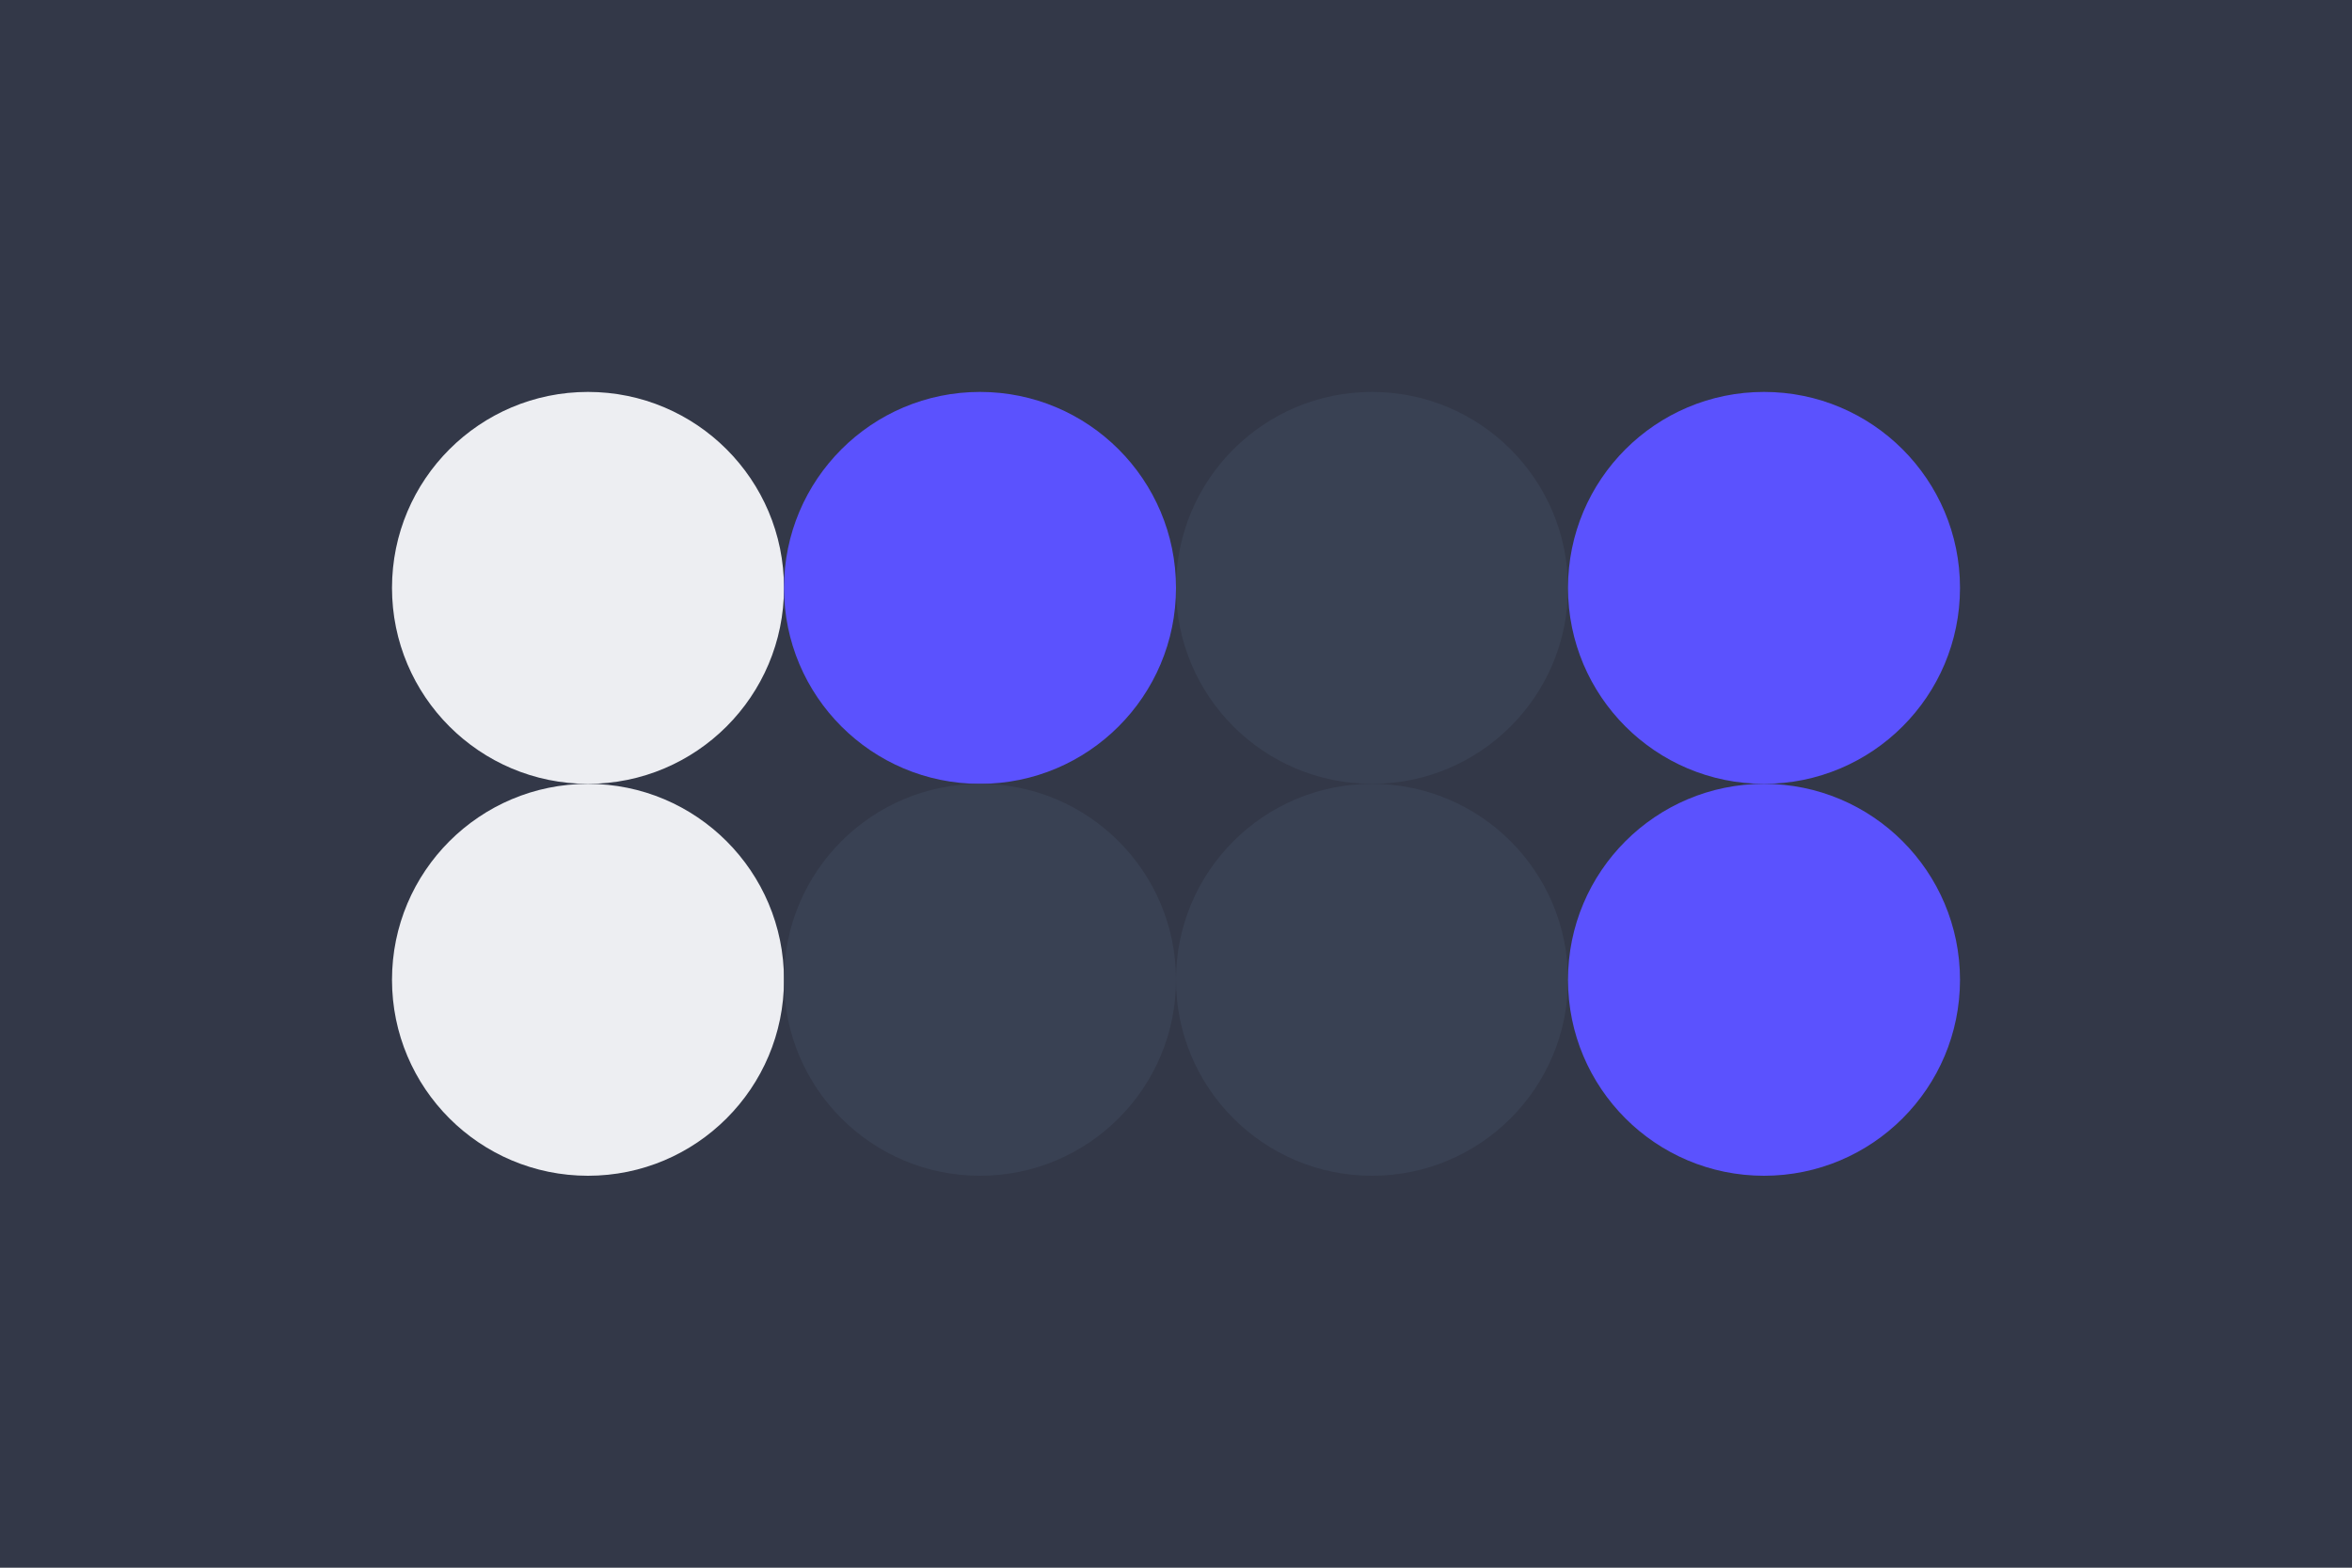
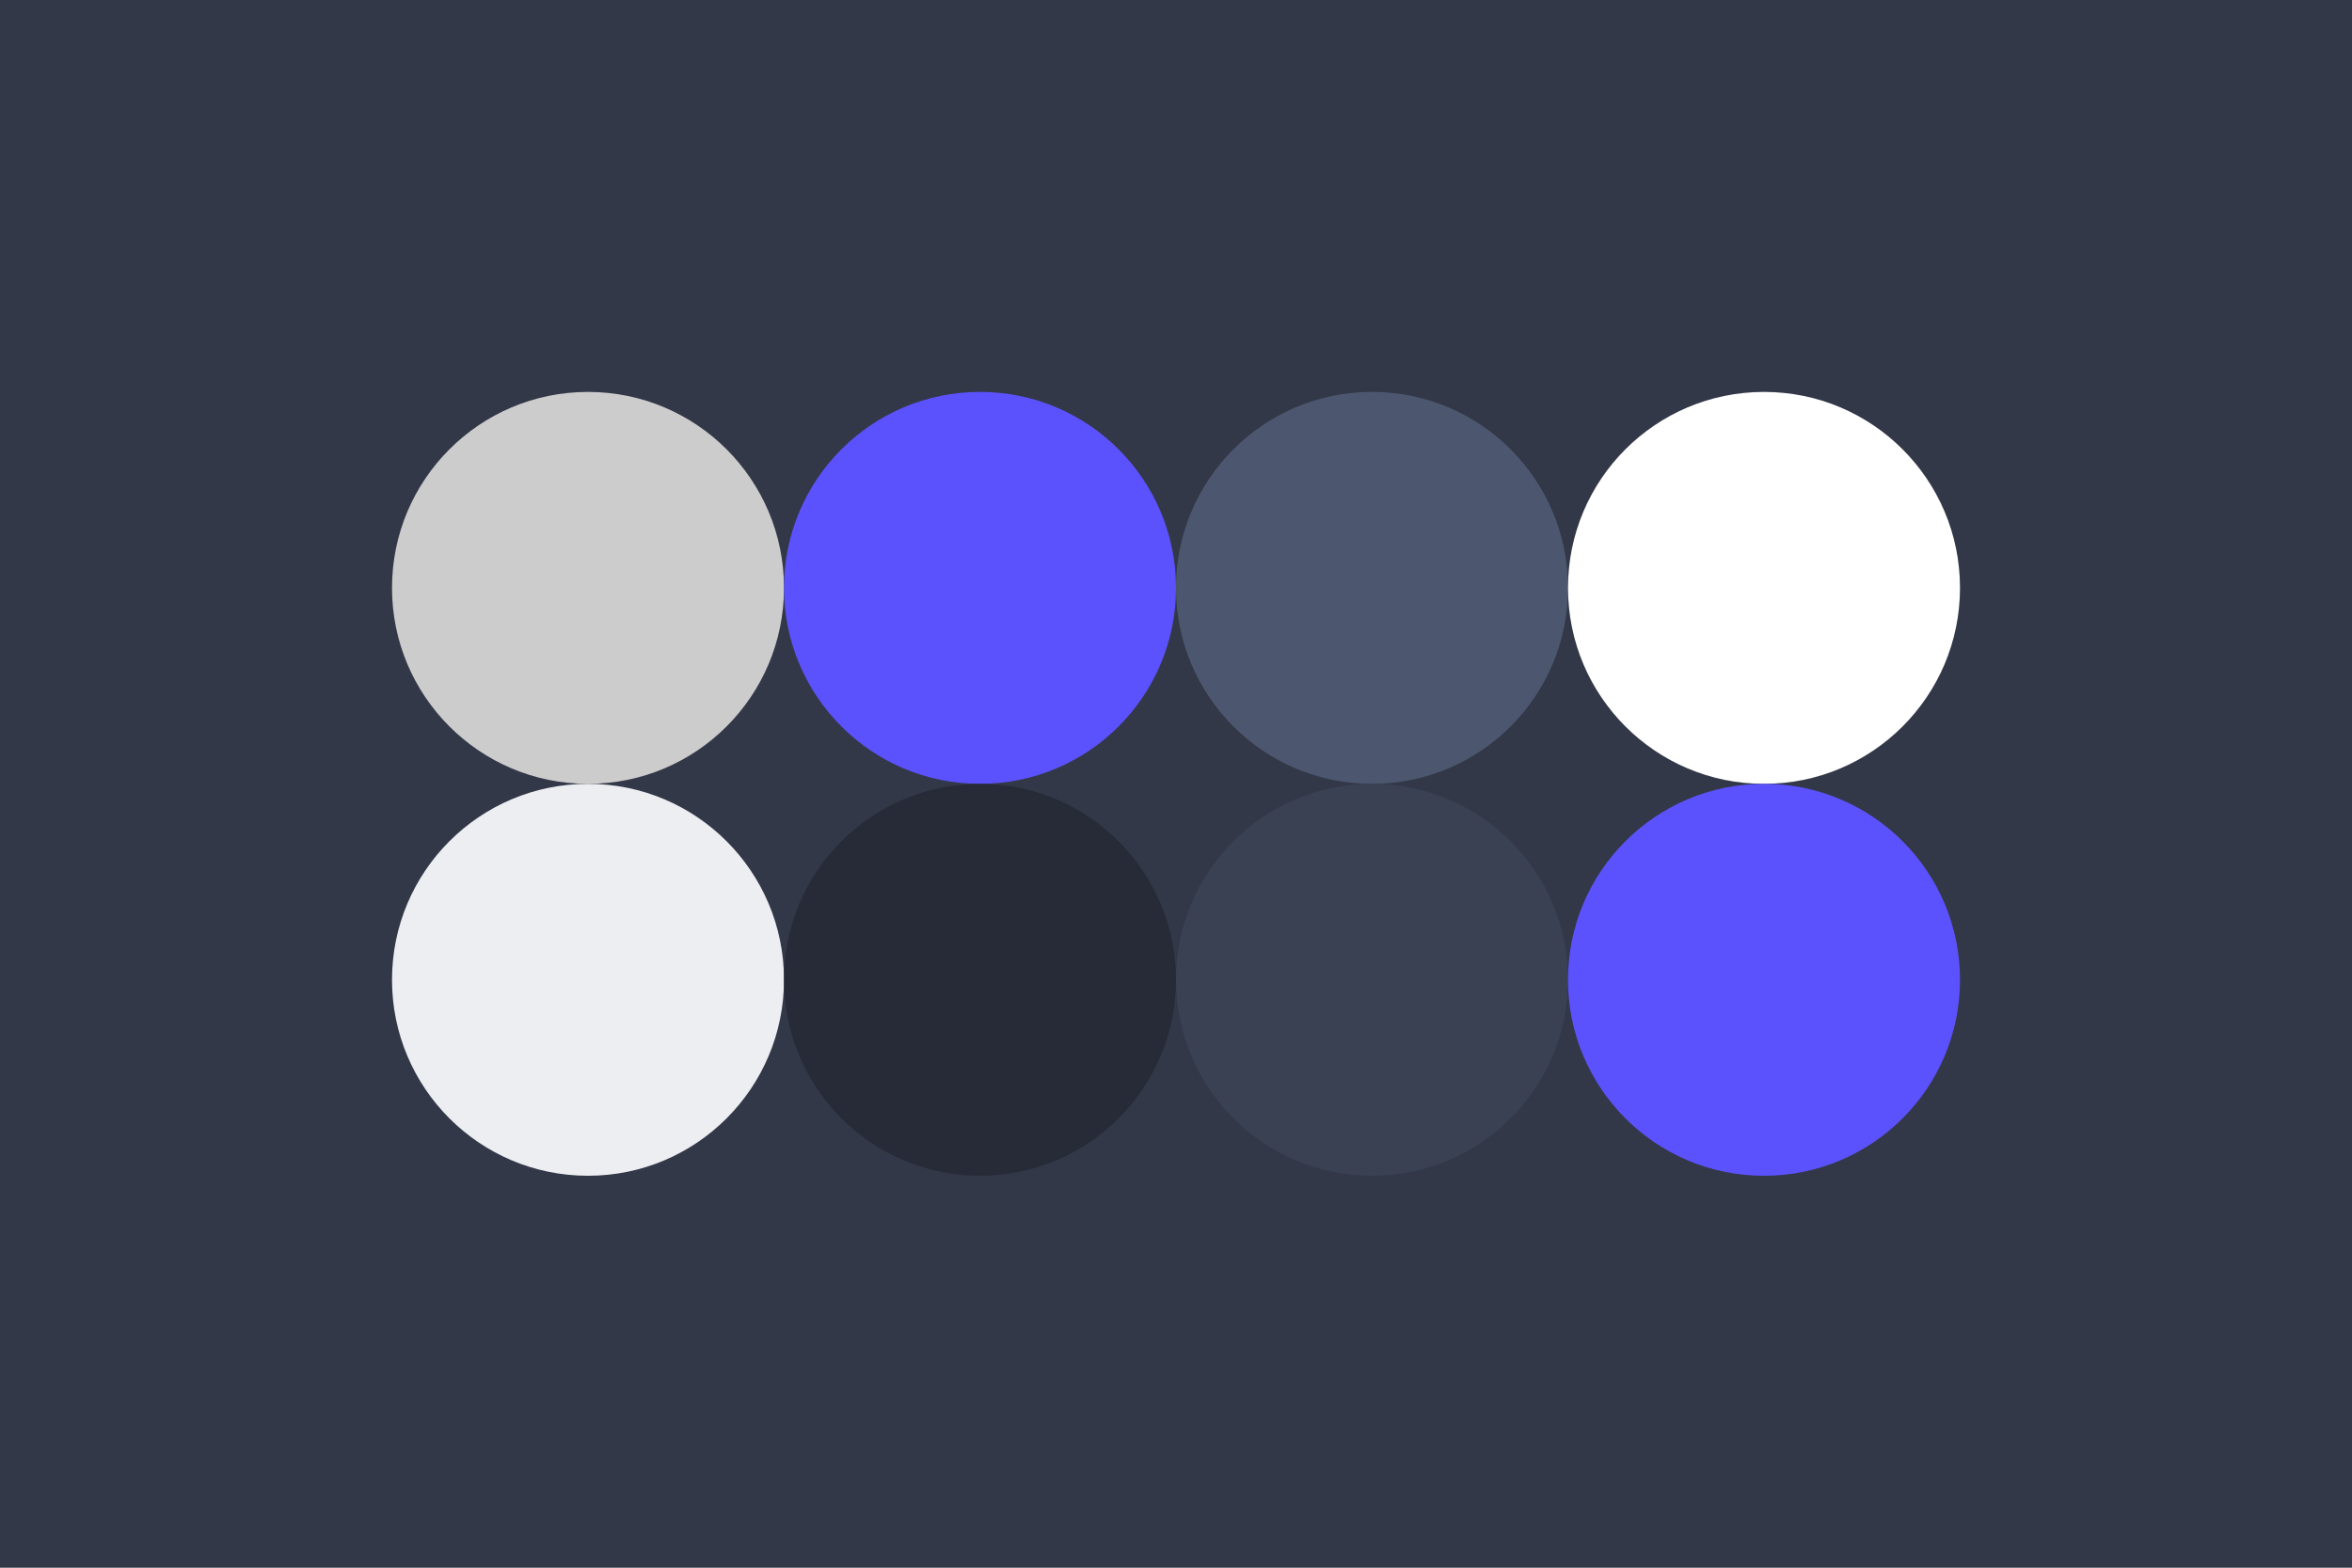
<svg xmlns="http://www.w3.org/2000/svg" width="96px" height="64px" baseProfile="full" version="1.1">
  <rect width="96" height="64" id="background" fill="#333848" />
-   <circle cx="24" cy="24" r="8" id="f_high" fill="#edeef2" />
+   <circle cx="24" cy="24" r="8" id="f_high" fill="#cccccc" />
  <circle cx="40" cy="24" r="8" id="f_med" fill="#5b52fe" />
-   <circle cx="56" cy="24" r="8" id="f_low" fill="#394153" />
-   <circle cx="72" cy="24" r="8" id="f_inv" fill="#5b52fe" />
+   <circle cx="56" cy="24" r="8" id="f_low" fill="#4c576f" />
+   <circle cx="72" cy="24" r="8" id="f_inv" fill="#ffffff" />
  <circle cx="24" cy="40" r="8" id="b_high" fill="#edeef2" />
-   <circle cx="40" cy="40" r="8" id="b_med" fill="#394153" />
+   <circle cx="40" cy="40" r="8" id="b_med" fill="#262b37" />
  <circle cx="56" cy="40" r="8" id="b_low" fill="#394153" />
  <circle cx="72" cy="40" r="8" id="b_inv" fill="#5b52fe" />
</svg>
